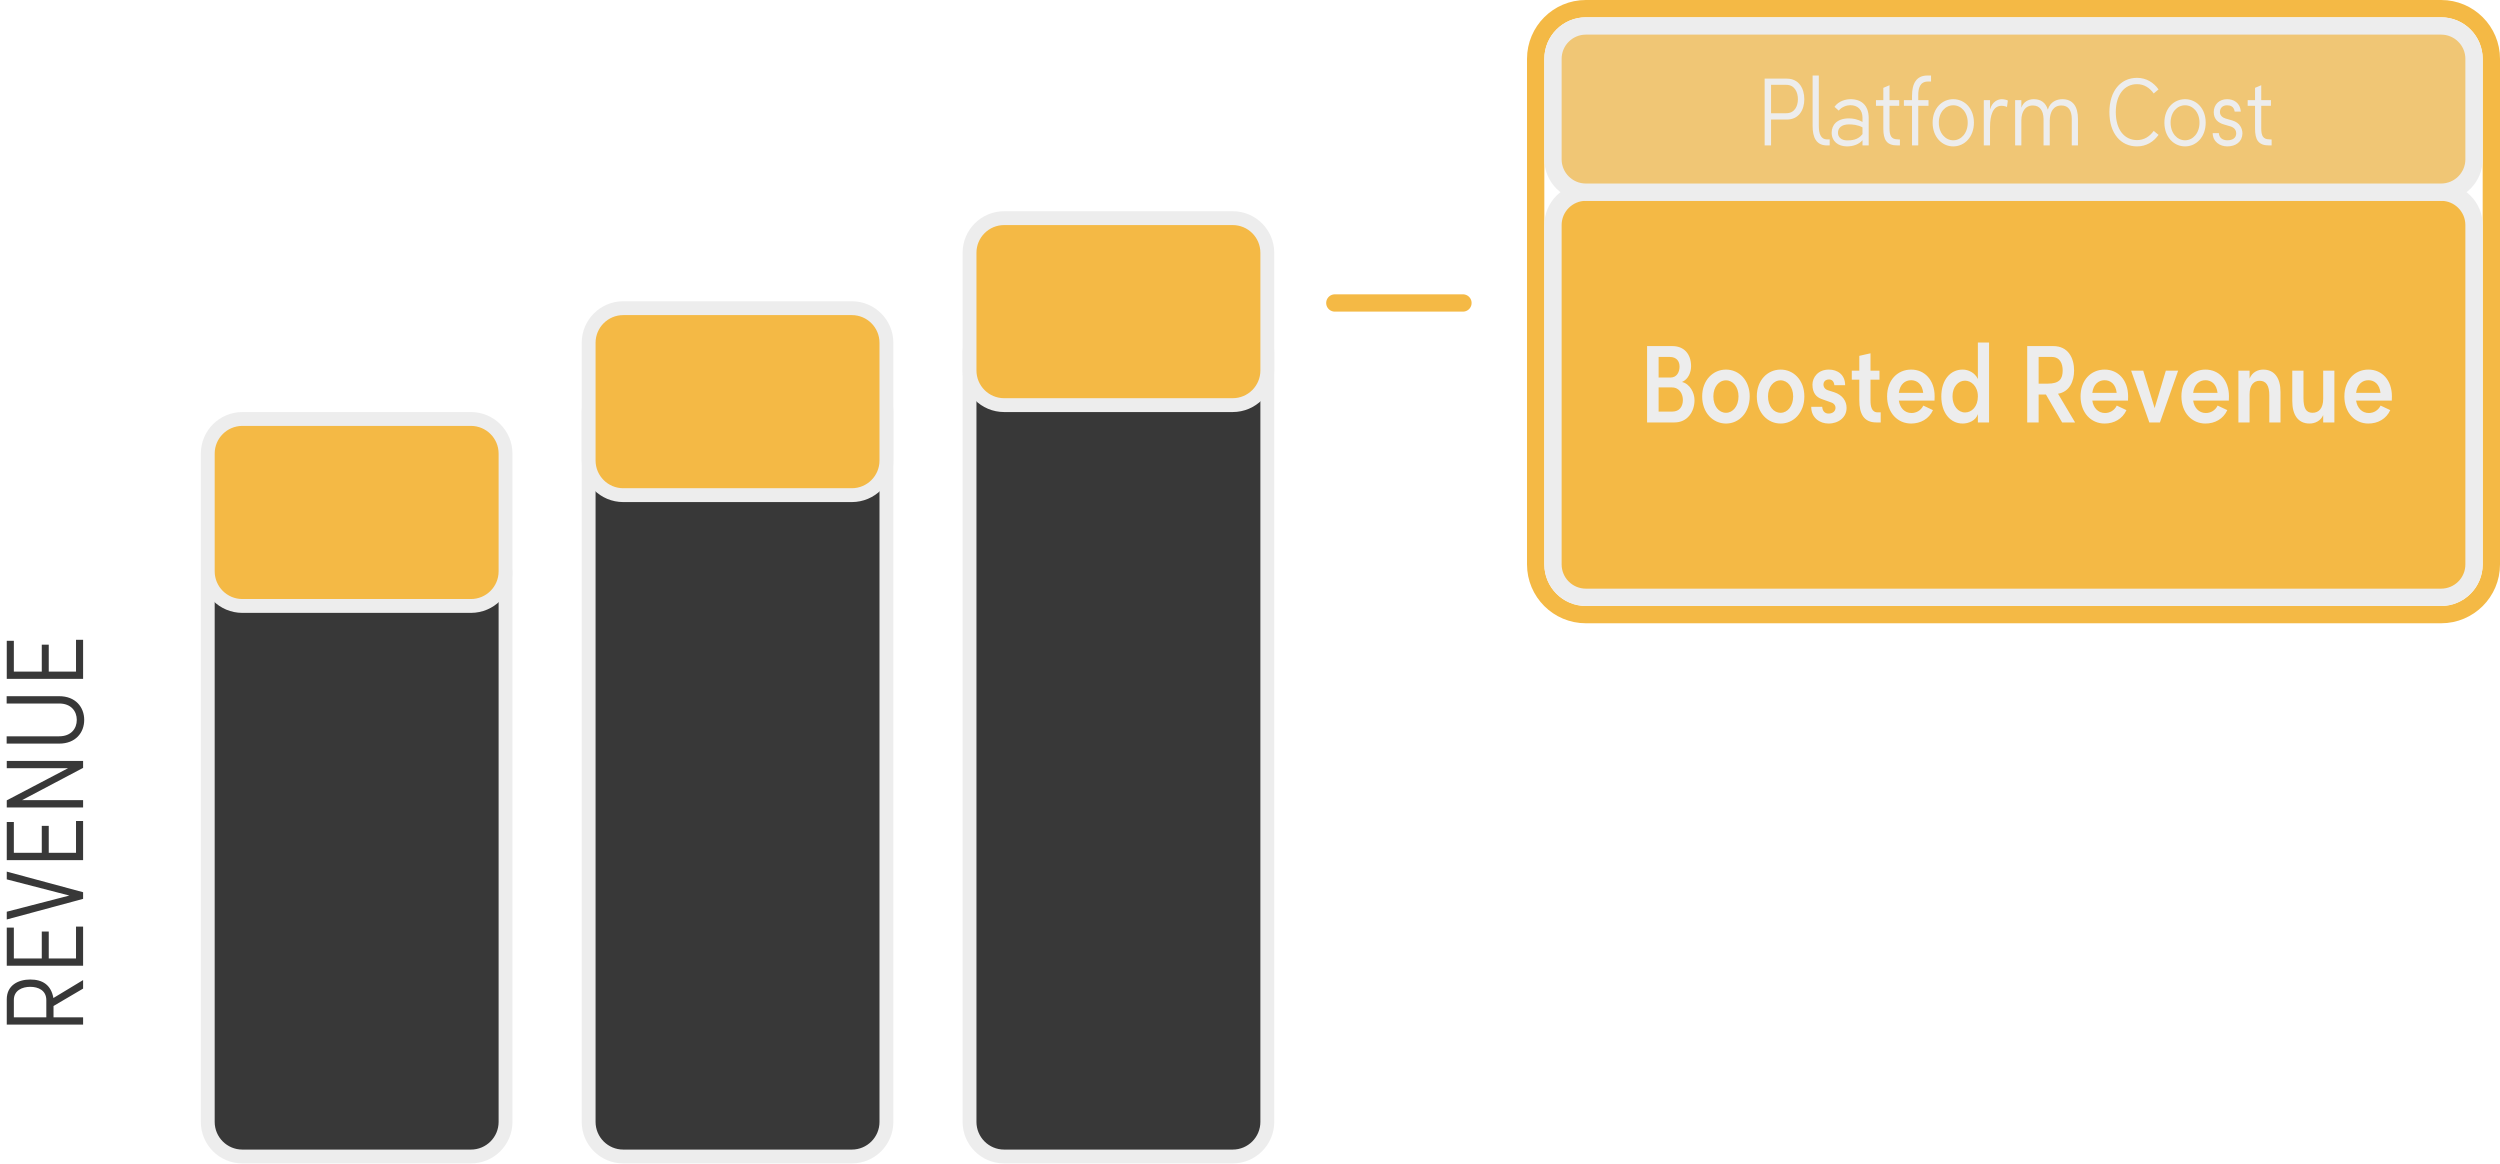
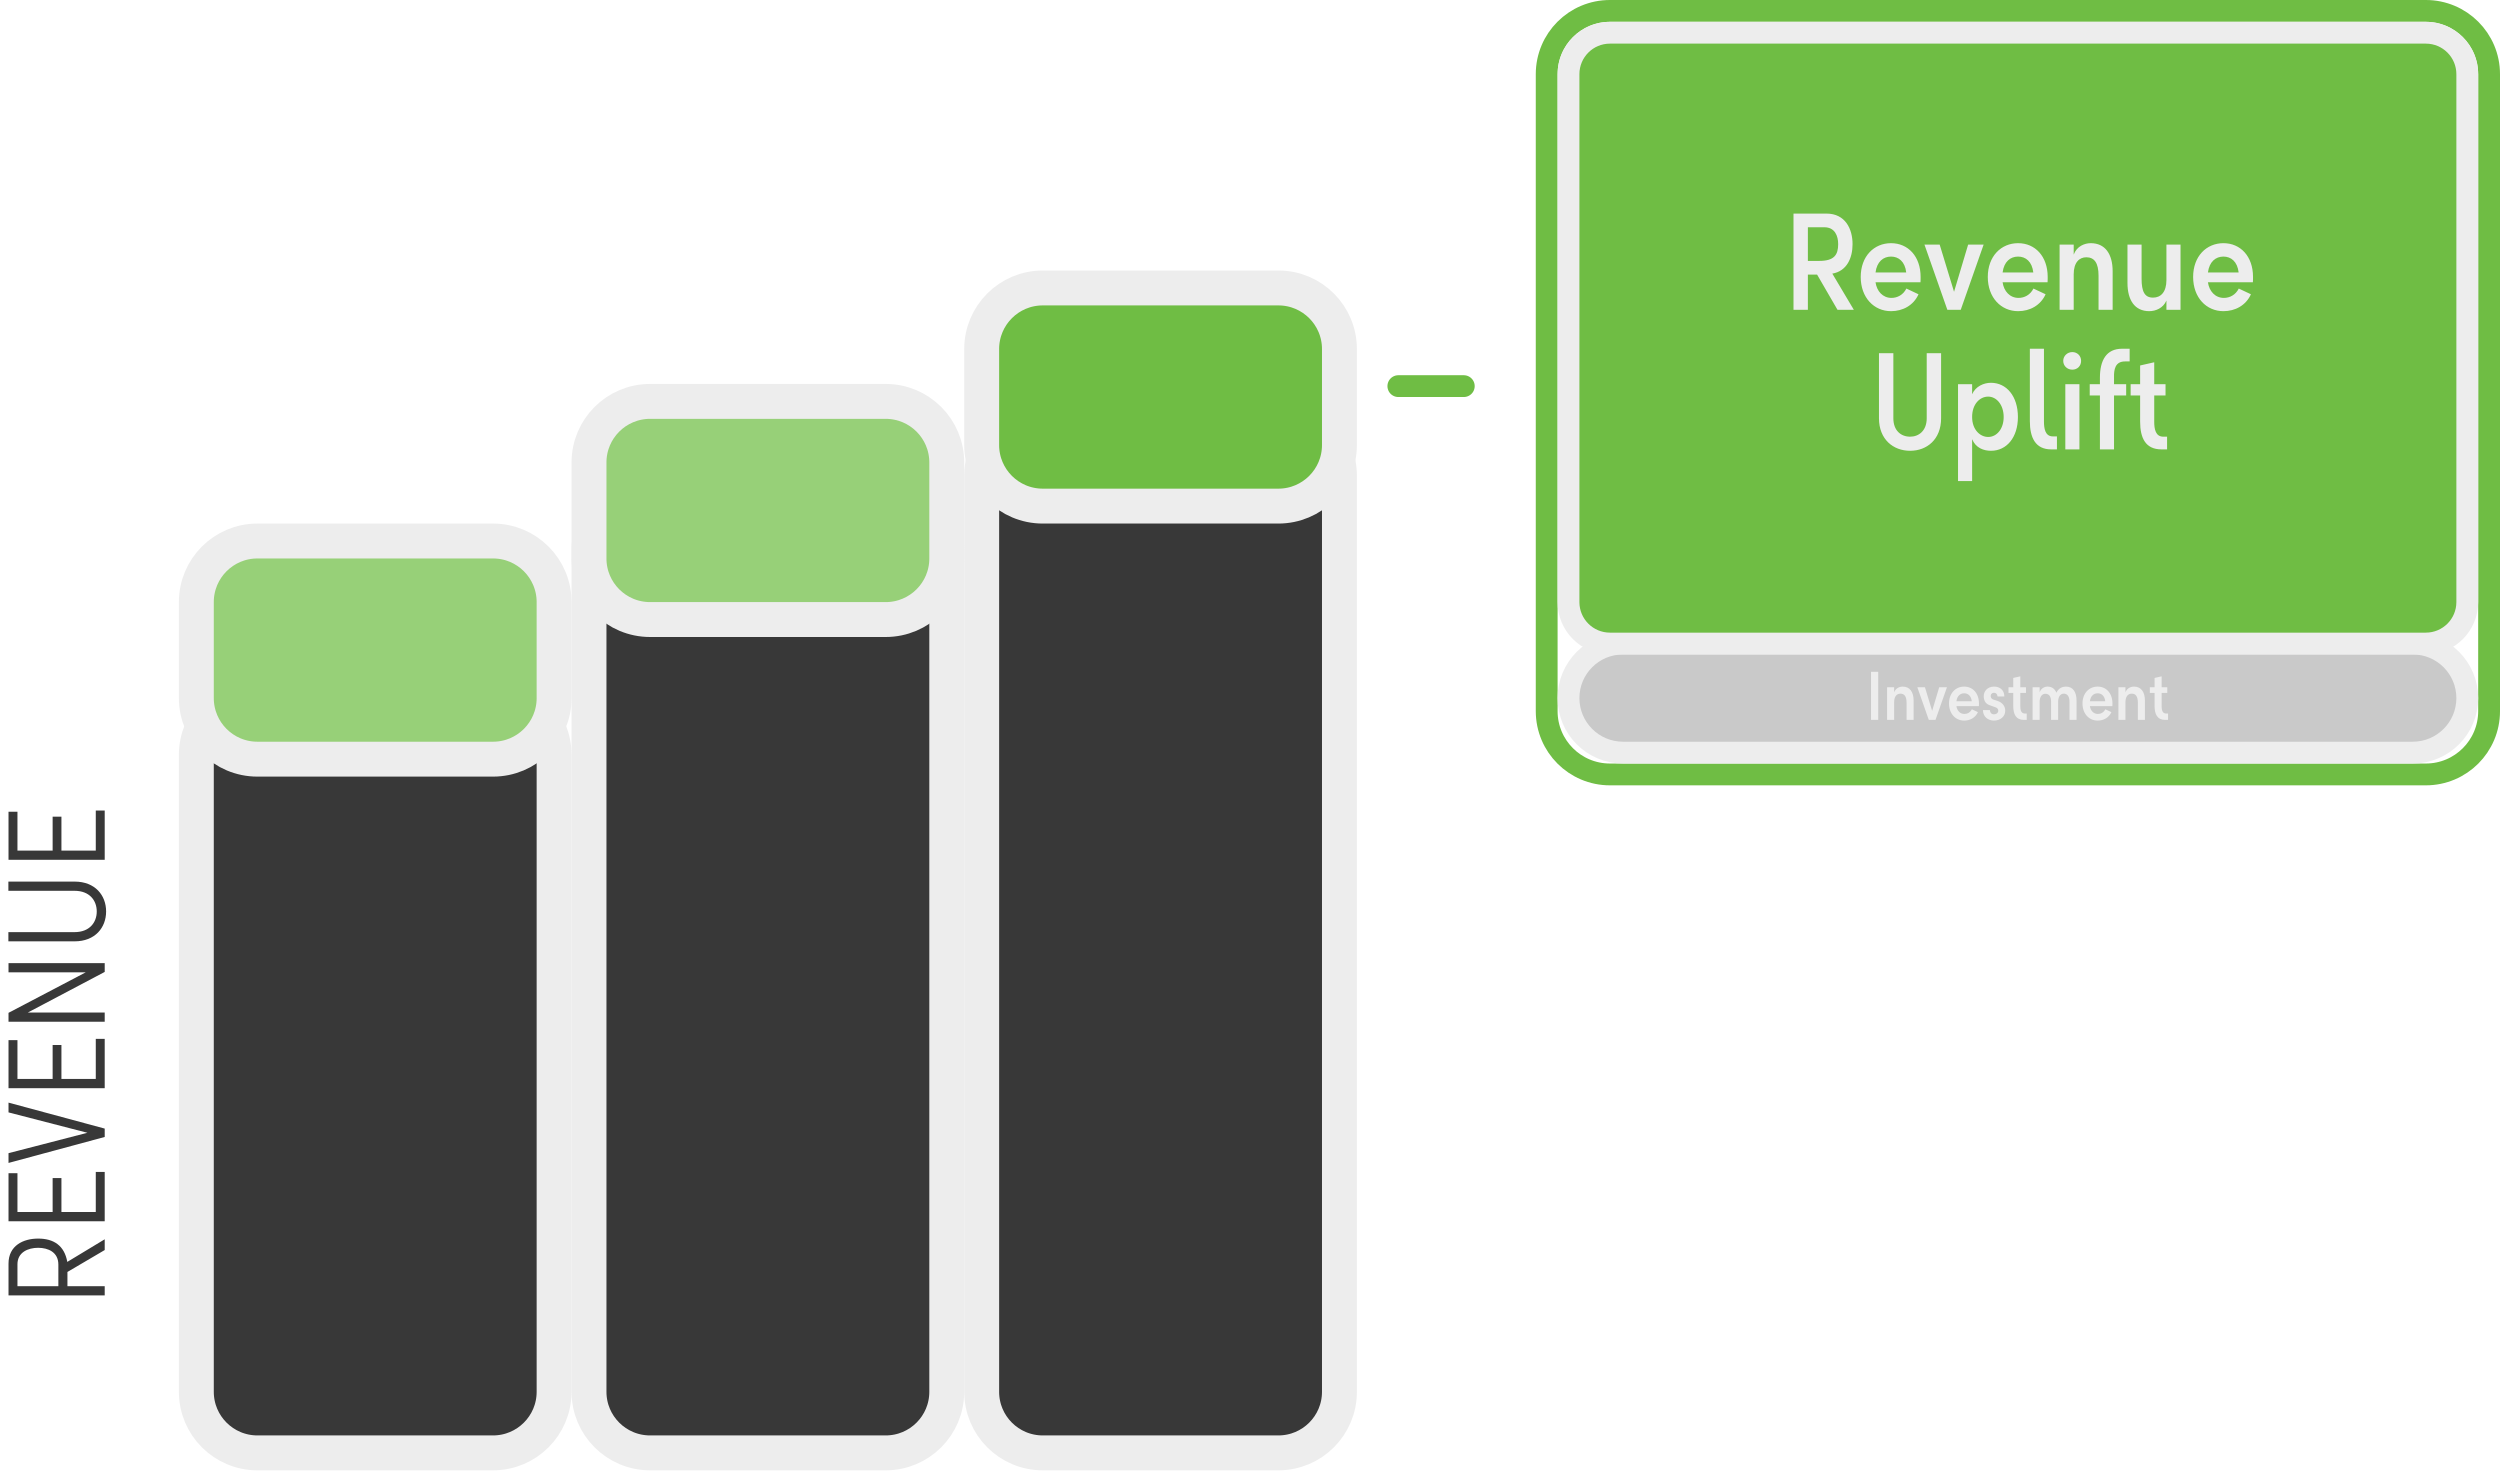
- <svg xmlns="http://www.w3.org/2000/svg" width="722" height="336" viewBox="0 0 722 336" fill="none">
-   <rect x="280" y="92" width="86" height="242" rx="10" fill="#383838" stroke="#EDEDED" stroke-width="4" />
-   <rect x="170" y="109" width="86" height="225" rx="10" fill="#383838" stroke="#EDEDED" stroke-width="4" />
-   <path d="M70 156H136C141.523 156 146 160.477 146 166V324C146 329.523 141.523 334 136 334H70C64.477 334 60 329.523 60 324V166C60 160.477 64.477 156 70 156Z" fill="#383838" stroke="#EDEDED" stroke-width="4" />
-   <rect x="170" y="89" width="86" height="54" rx="10" fill="#F4B945" stroke="#EDEDED" stroke-width="4" />
-   <rect x="60" y="121" width="86" height="54" rx="10" fill="#F4B945" stroke="#EDEDED" stroke-width="4" />
-   <rect x="280" y="63" width="86" height="54" rx="10" fill="#F4B945" stroke="#EDEDED" stroke-width="4" />
-   <rect x="443.5" y="2.5" width="276" height="175" rx="14.5" stroke="#F4B945" stroke-width="5" />
-   <rect x="448.5" y="55.5" width="266" height="117" rx="9.5" fill="#F4B945" stroke="#EDEDED" stroke-width="5" />
-   <rect x="448.5" y="7.5" width="266" height="48" rx="9.5" fill="#F0C675" stroke="#EDEDED" stroke-width="5" />
-   <path d="M488.384 105.776C488.384 102.224 486.336 99.952 483.008 99.952H475.68V122H483.616C487.232 122 489.376 119.024 489.376 115.536C489.376 113.424 488.032 110.832 485.76 110.32C487.616 109.52 488.384 107.504 488.384 105.776ZM479.008 109.04V103.088H482.24C484.224 103.088 485.056 104.368 485.056 105.872C485.056 107.344 484.352 109.04 482.4 109.04H479.008ZM482.816 111.888C485.152 111.888 486.016 113.936 486.016 115.504C486.016 117.36 485.056 118.864 482.976 118.864H479.008V111.888H482.816ZM494.819 114.48C494.819 111.728 496.419 109.84 498.467 109.84C500.451 109.84 502.083 111.728 502.083 114.48C502.083 117.296 500.451 119.216 498.467 119.216C496.419 119.216 494.819 117.296 494.819 114.48ZM505.315 114.48C505.315 109.776 502.211 106.736 498.467 106.736C494.723 106.736 491.587 109.776 491.587 114.48C491.587 119.216 494.723 122.32 498.467 122.32C502.211 122.32 505.315 119.216 505.315 114.48ZM510.6 114.48C510.6 111.728 512.2 109.84 514.248 109.84C516.232 109.84 517.864 111.728 517.864 114.48C517.864 117.296 516.232 119.216 514.248 119.216C512.2 119.216 510.6 117.296 510.6 114.48ZM521.096 114.48C521.096 109.776 517.992 106.736 514.248 106.736C510.504 106.736 507.368 109.776 507.368 114.48C507.368 119.216 510.504 122.32 514.248 122.32C517.992 122.32 521.096 119.216 521.096 114.48ZM523.085 117.616C523.117 120.624 525.517 122.32 528.077 122.32C531.021 122.32 533.293 120.496 533.293 117.808C533.293 115.952 532.237 114.096 529.677 113.264L527.853 112.688C526.733 112.304 526.413 111.248 526.733 110.448C526.957 109.904 527.501 109.584 528.173 109.584C529.005 109.584 529.613 110.032 529.773 111.248H532.877C532.877 108.176 530.637 106.736 528.205 106.736C525.005 106.736 523.437 109.008 523.437 111.088C523.437 113.552 524.621 114.704 526.029 115.216L528.877 116.24C529.741 116.528 530.061 117.136 530.093 117.648C530.157 118.736 529.293 119.44 528.109 119.44C526.925 119.44 526.349 118.64 526.253 117.52V117.488H523.085V117.616ZM536.97 115.632C536.97 119.408 538.218 122 541.866 122H543.146V119.088H542.282C540.49 119.088 540.202 117.296 540.202 115.696V109.648H542.794V107.056H540.202V102.032L536.97 102.768V107.056H534.794V109.648H536.97V115.632ZM548.385 113.456C548.705 110.96 550.177 109.808 551.937 109.808C553.665 109.808 555.137 110.928 555.425 113.456H548.385ZM558.689 115.696C558.721 115.376 558.721 114.832 558.721 114.48C558.721 109.744 555.841 106.736 551.937 106.736C548.033 106.736 544.993 109.744 544.993 114.48C544.993 119.216 548.033 122.32 551.937 122.32C554.625 122.32 557.089 121.008 558.241 118.448L555.457 117.136C554.721 118.608 553.377 119.28 552.033 119.28C550.049 119.28 548.673 117.744 548.385 115.696H558.689ZM571.21 114.48C571.21 117.424 569.45 119.12 567.498 119.12C565.514 119.12 563.882 117.2 563.882 114.48C563.882 111.728 565.514 109.936 567.498 109.936C569.29 109.936 571.21 111.536 571.21 114.48ZM574.442 122V98.928H571.21V109.456C570.346 107.632 568.49 106.736 566.794 106.736C563.21 106.736 560.65 109.776 560.65 114.512C560.65 119.248 563.274 122.32 566.826 122.32C568.522 122.32 570.602 121.488 571.21 119.6V122H574.442ZM592.533 103.088C594.965 103.088 595.701 105.104 595.701 106.96C595.701 109.424 594.773 110.8 591.381 110.8H588.757V103.088H592.533ZM585.461 122H588.757V113.936H590.869L595.541 122H599.285L594.357 113.712C597.717 113.136 598.997 110.096 598.997 106.96C598.997 103.472 597.333 99.952 593.013 99.952H585.461V122ZM604.26 113.456C604.58 110.96 606.052 109.808 607.812 109.808C609.54 109.808 611.012 110.928 611.3 113.456H604.26ZM614.564 115.696C614.596 115.376 614.596 114.832 614.596 114.48C614.596 109.744 611.716 106.736 607.812 106.736C603.908 106.736 600.868 109.744 600.868 114.48C600.868 119.216 603.908 122.32 607.812 122.32C610.5 122.32 612.964 121.008 614.116 118.448L611.332 117.136C610.596 118.608 609.252 119.28 607.908 119.28C605.924 119.28 604.548 117.744 604.26 115.696H614.564ZM625.489 107.056L622.257 117.872L618.961 107.056H615.473L620.721 122H623.793L629.041 107.056H625.489ZM633.385 113.456C633.705 110.96 635.177 109.808 636.937 109.808C638.665 109.808 640.137 110.928 640.425 113.456H633.385ZM643.689 115.696C643.721 115.376 643.721 114.832 643.721 114.48C643.721 109.744 640.841 106.736 636.937 106.736C633.033 106.736 629.993 109.744 629.993 114.48C629.993 119.216 633.033 122.32 636.937 122.32C639.625 122.32 642.089 121.008 643.241 118.448L640.457 117.136C639.721 118.608 638.377 119.28 637.033 119.28C635.049 119.28 633.673 117.744 633.385 115.696H643.689ZM652.562 109.968C654.386 109.968 655.378 111.216 655.378 114.192V122H658.61V113.2C658.61 109.2 656.882 106.736 653.586 106.736C652.178 106.736 650.386 107.44 649.682 109.36V107.056H646.45V122H649.682V113.872C649.682 111.12 650.994 109.968 652.562 109.968ZM667.865 119.216C665.945 119.216 665.241 117.84 665.241 114.864V107.056H662.009V115.856C662.009 119.792 663.673 122.32 667.001 122.32C668.473 122.32 670.201 121.616 670.937 119.888V122H674.169V107.056H670.937V115.184C670.937 117.936 669.657 119.216 667.865 119.216ZM680.447 113.456C680.767 110.96 682.239 109.808 683.999 109.808C685.727 109.808 687.199 110.928 687.487 113.456H680.447ZM690.751 115.696C690.783 115.376 690.783 114.832 690.783 114.48C690.783 109.744 687.903 106.736 683.999 106.736C680.095 106.736 677.055 109.744 677.055 114.48C677.055 119.216 680.095 122.32 683.999 122.32C686.687 122.32 689.151 121.008 690.303 118.448L687.519 117.136C686.783 118.608 685.439 119.28 684.095 119.28C682.111 119.28 680.735 117.744 680.447 115.696H690.751Z" fill="#EDEDED" />
-   <path d="M15.456 290.532L24 285.508L24 283.044L15.424 288.228C14.752 284.452 12.288 282.884 8.736 282.884C5.344 282.884 1.952 284.484 1.952 288.612L1.952 295.908L24 295.908L24 293.796L15.456 293.796L15.456 290.532ZM13.376 293.796L4 293.796L4 288.772C4 286.02 6.432 284.996 8.736 284.996C11.072 284.996 13.376 286.02 13.376 288.836L13.376 293.796ZM1.952 278.908L24 278.908L24 267.612L21.952 267.612L21.952 276.796L14.08 276.796L14.08 269.02L12.064 269.02L12.064 276.796L4 276.796L4 267.9L1.952 267.9L1.952 278.908ZM1.952 263.305L1.952 265.545L24 259.593L24 257.673L1.952 251.721L1.952 253.961L20.032 258.633L1.952 263.305ZM1.952 248.408L24 248.408L24 237.112L21.952 237.112L21.952 246.296L14.08 246.296L14.08 238.52L12.064 238.52L12.064 246.296L4 246.296L4 237.4L1.952 237.4L1.952 248.408ZM1.952 231.141L1.952 233.189L24 233.189L24 231.077L6.368 231.077L24 221.765L24 219.749L1.952 219.749L1.952 221.861L19.648 221.861L1.952 231.141ZM24.32 207.908C24.32 204.228 21.824 201.06 17.088 201.06L1.92 201.06L1.92 203.172L17.088 203.172C20.544 203.172 22.176 205.412 22.176 207.908C22.176 210.404 20.544 212.644 17.088 212.644L1.92 212.644L1.92 214.756L17.088 214.756C21.824 214.756 24.32 211.588 24.32 207.908ZM1.952 196.064L24 196.064L24 184.768L21.952 184.768L21.952 193.952L14.08 193.952L14.08 186.176L12.064 186.176L12.064 193.952L4 193.952L4 185.056L1.952 185.056L1.952 196.064Z" fill="#383838" />
-   <path d="M516.017 34.524C519.629 34.524 521.085 31.612 521.085 28.644C521.085 25.676 519.629 22.708 516.017 22.708H509.633V42H511.481V34.524H516.017ZM511.481 32.704V24.5H515.877C518.285 24.5 519.237 26.628 519.237 28.644C519.237 30.688 518.285 32.704 515.821 32.704H511.481ZM528.411 42V40.264H527.627C525.863 40.264 525.275 38.612 525.275 36.4V21.812H523.483V36.4C523.483 39.648 524.519 42 527.627 42H528.411ZM537.89 42H539.682V34.076C539.682 30.492 537.638 28.644 534.446 28.644C533.074 28.644 531.002 29.148 529.798 30.856L531.03 31.948C531.87 30.856 533.354 30.38 534.362 30.38C536.518 30.38 537.89 31.696 537.89 34.048V35.224C536.434 34.384 535.034 34.188 533.998 34.188C530.47 34.188 528.986 36.148 528.986 38.304C528.986 40.768 530.834 42.28 533.41 42.28C535.146 42.28 536.854 41.72 537.89 40.488V42ZM537.89 38.724C536.602 40.46 534.642 40.544 533.438 40.544C531.814 40.544 530.806 39.648 530.806 38.36C530.806 37.016 531.758 35.924 533.998 35.924C534.95 35.924 536.546 36.036 537.89 36.792V38.724ZM545.697 30.548H548.497V28.924H545.697V24.612L543.905 25.368V28.924H541.777V30.548H543.905V37.128C543.905 40.376 544.857 42 547.965 42H548.693V40.292L547.965 40.236C546.229 40.236 545.697 39.172 545.697 37.128V30.548ZM552.195 42H553.987V30.548H556.955V28.924H553.987V27.608C553.987 25.396 554.519 23.548 556.787 23.548H557.683V21.812H556.591C553.455 21.812 552.195 24.164 552.195 27.608V28.924H549.843V30.548H552.195V42ZM564.104 42.28C567.352 42.28 570.068 39.564 570.068 35.42C570.068 31.276 567.352 28.644 564.104 28.644C560.856 28.644 558.14 31.276 558.14 35.42C558.14 39.564 560.856 42.28 564.104 42.28ZM564.104 40.516C561.836 40.516 559.932 38.472 559.932 35.42C559.932 32.396 561.836 30.408 564.104 30.408C566.372 30.408 568.276 32.396 568.276 35.42C568.276 38.472 566.372 40.516 564.104 40.516ZM578.076 30.548C578.412 30.548 579 30.632 579.616 30.884L579.868 29.036C579.504 28.84 578.804 28.644 578.104 28.644C577.124 28.644 575.388 29.204 574.716 31.64V28.924H572.924V42H574.716V36.764C574.716 33.32 575.528 30.548 578.076 30.548ZM595.358 30.464C597.318 30.464 598.326 31.864 598.326 34.384V42H600.118V34.384C600.118 30.744 598.634 28.644 595.61 28.644C594.07 28.644 592.11 29.316 591.41 31.668C590.794 29.624 589.394 28.644 587.35 28.644C585.782 28.644 584.326 29.428 583.766 31.108V28.924H581.974V42H583.766V34.692C583.822 32.368 584.774 30.464 587.098 30.464C589.058 30.464 590.122 31.892 590.178 34.356V42H591.97V34.692C592.026 32.34 593.006 30.464 595.358 30.464ZM621.99 37.8C620.786 39.48 619.162 40.46 617.174 40.46C613.534 40.46 611.042 37.464 611.042 32.396C611.042 27.356 613.534 24.304 617.174 24.304C619.162 24.304 620.786 25.312 621.99 26.992L623.39 25.816C621.934 23.772 619.806 22.484 617.174 22.484C612.47 22.484 609.194 26.236 609.194 32.396C609.194 38.556 612.47 42.28 617.174 42.28C619.806 42.28 621.934 40.992 623.39 38.948L621.99 37.8ZM631.041 42.28C634.289 42.28 637.005 39.564 637.005 35.42C637.005 31.276 634.289 28.644 631.041 28.644C627.793 28.644 625.077 31.276 625.077 35.42C625.077 39.564 627.793 42.28 631.041 42.28ZM631.041 40.516C628.773 40.516 626.869 38.472 626.869 35.42C626.869 32.396 628.773 30.408 631.041 30.408C633.309 30.408 635.213 32.396 635.213 35.42C635.213 38.472 633.309 40.516 631.041 40.516ZM647.141 32.228C646.917 29.54 644.957 28.644 643.165 28.644C640.869 28.644 639.329 30.24 639.329 32.368C639.329 34.468 640.645 35.476 642.297 35.952L644.201 36.512C645.489 36.904 645.825 37.856 645.825 38.528C645.797 39.816 644.845 40.516 643.221 40.516C641.905 40.516 640.841 39.76 640.813 38.444H639.021C639.049 40.88 641.065 42.28 643.221 42.28C645.741 42.28 647.533 40.936 647.617 38.584C647.617 37.212 646.973 35.448 644.649 34.776L642.773 34.244C641.877 33.964 641.121 33.376 641.121 32.34C641.121 31.22 641.877 30.408 643.165 30.408C644.117 30.408 645.153 30.716 645.377 32.228H647.141ZM653.049 30.548H655.849V28.924L653.049 28.924V24.612L651.257 25.368V28.924H649.129V30.548H651.257V37.128C651.257 40.376 652.209 42 655.317 42H656.045V40.292L655.317 40.236C653.581 40.236 653.049 39.172 653.049 37.128V30.548Z" fill="#EDEDED" />
-   <line x1="385.5" y1="87.5" x2="422.5" y2="87.5" stroke="#F4B945" stroke-width="5" stroke-linecap="round" />
+ <svg xmlns="http://www.w3.org/2000/svg" width="573" height="337" viewBox="0 0 573 337" fill="none">
+   <rect x="225" y="95" width="82" height="238" rx="14" fill="#383838" stroke="#EDEDED" stroke-width="8" />
+   <rect x="135" y="112" width="82" height="221" rx="14" fill="#383838" stroke="#EDEDED" stroke-width="8" />
+   <path d="M59 159H113C120.732 159 127 165.268 127 173V319C127 326.732 120.732 333 113 333H59C51.268 333 45 326.732 45 319V173C45 165.268 51.268 159 59 159Z" fill="#383838" stroke="#EDEDED" stroke-width="8" />
+   <rect x="135" y="92" width="82" height="50" rx="14" fill="#97D078" stroke="#EDEDED" stroke-width="8" />
+   <rect x="45" y="124" width="82" height="50" rx="14" fill="#97D078" stroke="#EDEDED" stroke-width="8" />
+   <rect x="225" y="66" width="82" height="50" rx="14" fill="#6FBD44" stroke="#EDEDED" stroke-width="8" />
+   <rect x="354.5" y="2.5" width="216" height="175" rx="14.5" stroke="#6FBD44" stroke-width="5" />
+   <rect x="359.5" y="147.5" width="206" height="25" rx="12.5" fill="#C9C9C9" stroke="#EDEDED" stroke-width="5" />
+   <path d="M15.456 291.532L24 286.508L24 284.044L15.424 289.228C14.752 285.452 12.288 283.884 8.736 283.884C5.344 283.884 1.952 285.484 1.952 289.612L1.952 296.908L24 296.908L24 294.796L15.456 294.796L15.456 291.532ZM13.376 294.796L4 294.796L4 289.772C4 287.02 6.432 285.996 8.736 285.996C11.072 285.996 13.376 287.02 13.376 289.836L13.376 294.796ZM1.952 279.908L24 279.908L24 268.612L21.952 268.612L21.952 277.796L14.08 277.796L14.08 270.02L12.064 270.02L12.064 277.796L4 277.796L4 268.9L1.952 268.9L1.952 279.908ZM1.952 264.305L1.952 266.545L24 260.593L24 258.673L1.952 252.721L1.952 254.961L20.032 259.633L1.952 264.305ZM1.952 249.408L24 249.408L24 238.112L21.952 238.112L21.952 247.296L14.08 247.296L14.08 239.52L12.064 239.52L12.064 247.296L4 247.296L4 238.4L1.952 238.4L1.952 249.408ZM1.952 232.141L1.952 234.189L24 234.189L24 232.077L6.368 232.077L24 222.765L24 220.749L1.952 220.749L1.952 222.861L19.648 222.861L1.952 232.141ZM24.32 208.908C24.32 205.228 21.824 202.06 17.088 202.06L1.92 202.06L1.92 204.172L17.088 204.172C20.544 204.172 22.176 206.412 22.176 208.908C22.176 211.404 20.544 213.644 17.088 213.644L1.92 213.644L1.92 215.756L17.088 215.756C21.824 215.756 24.32 212.588 24.32 208.908ZM1.952 197.064L24 197.064L24 185.768L21.952 185.768L21.952 194.952L14.08 194.952L14.08 187.176L12.064 187.176L12.064 194.952L4 194.952L4 186.056L1.952 186.056L1.952 197.064Z" fill="#383838" />
+   <path d="M428.84 165H430.488V153.976H428.84V165ZM435.578 158.984C436.49 158.984 436.986 159.608 436.986 161.096V165H438.602V160.6C438.602 158.6 437.738 157.368 436.09 157.368C435.386 157.368 434.49 157.72 434.138 158.68V157.528L432.522 157.528V165H434.138V160.936C434.138 159.56 434.794 158.984 435.578 158.984ZM444.463 157.528L442.847 162.936L441.199 157.528H439.455L442.079 165H443.615L446.239 157.528H444.463ZM448.411 160.728C448.571 159.48 449.307 158.904 450.187 158.904C451.051 158.904 451.787 159.464 451.931 160.728H448.411ZM453.563 161.848C453.579 161.688 453.579 161.416 453.579 161.24C453.579 158.872 452.139 157.368 450.187 157.368C448.235 157.368 446.715 158.872 446.715 161.24C446.715 163.608 448.235 165.16 450.187 165.16C451.531 165.16 452.763 164.504 453.339 163.224L451.947 162.568C451.579 163.304 450.907 163.64 450.235 163.64C449.243 163.64 448.555 162.872 448.411 161.848H453.563ZM454.496 162.808C454.512 164.312 455.712 165.16 456.992 165.16C458.464 165.16 459.6 164.248 459.6 162.904C459.6 161.976 459.072 161.048 457.792 160.632L456.88 160.344C456.32 160.152 456.16 159.624 456.32 159.224C456.432 158.952 456.704 158.792 457.04 158.792C457.456 158.792 457.76 159.016 457.84 159.624H459.392C459.392 158.088 458.272 157.368 457.056 157.368C455.456 157.368 454.672 158.504 454.672 159.544C454.672 160.776 455.264 161.352 455.968 161.608L457.392 162.12C457.824 162.264 457.984 162.568 458 162.824C458.032 163.368 457.6 163.72 457.008 163.72C456.416 163.72 456.128 163.32 456.08 162.76V162.744H454.496V162.808ZM461.438 161.816C461.438 163.704 462.062 165 463.886 165H464.526V163.544H464.094C463.198 163.544 463.054 162.648 463.054 161.848V158.824H464.35V157.528H463.054V155.016L461.438 155.384V157.528H460.35V158.824H461.438V161.816ZM473.034 158.984C473.802 158.984 474.33 159.608 474.33 160.824V165H475.946V160.6C475.946 158.6 475.13 157.368 473.498 157.368C472.826 157.368 471.834 157.656 471.322 158.776C470.97 157.88 470.298 157.368 469.274 157.368C468.666 157.368 467.818 157.72 467.482 158.68V157.528H465.866V165H467.482V160.872C467.482 159.752 467.994 159.08 468.682 159.016C469.706 158.952 470.106 159.736 470.106 160.792V165H471.722V160.856C471.722 159.64 472.266 158.984 473.034 158.984ZM479.005 160.728C479.165 159.48 479.901 158.904 480.781 158.904C481.645 158.904 482.381 159.464 482.525 160.728H479.005ZM484.157 161.848C484.173 161.688 484.173 161.416 484.173 161.24C484.173 158.872 482.733 157.368 480.781 157.368C478.829 157.368 477.309 158.872 477.309 161.24C477.309 163.608 478.829 165.16 480.781 165.16C482.125 165.16 483.357 164.504 483.933 163.224L482.541 162.568C482.173 163.304 481.501 163.64 480.829 163.64C479.837 163.64 479.149 162.872 479.005 161.848H484.157ZM488.593 158.984C489.505 158.984 490.001 159.608 490.001 161.096V165H491.617V160.6C491.617 158.6 490.753 157.368 489.105 157.368C488.401 157.368 487.505 157.72 487.153 158.68V157.528H485.537V165H487.153V160.936C487.153 159.56 487.809 158.984 488.593 158.984ZM493.829 161.816C493.829 163.704 494.453 165 496.277 165H496.917V163.544H496.485C495.589 163.544 495.445 162.648 495.445 161.848V158.824H496.741V157.528H495.445V155.016L493.829 155.384V157.528H492.741V158.824H493.829V161.816Z" fill="#EDEDED" />
+   <line x1="320.5" y1="88.5" x2="335.5" y2="88.5" stroke="#6FBD44" stroke-width="5" stroke-linecap="round" />
+   <rect x="359.5" y="7.5" width="206" height="140" rx="9.5" fill="#6FBD44" stroke="#EDEDED" stroke-width="5" />
+   <path d="M418.142 52.088C420.574 52.088 421.31 54.104 421.31 55.96C421.31 58.424 420.382 59.8 416.99 59.8H414.366V52.088H418.142ZM411.07 71L414.366 71V62.936H416.478L421.15 71H424.894L419.966 62.712C423.326 62.136 424.606 59.096 424.606 55.96C424.606 52.472 422.942 48.952 418.622 48.952H411.07V71ZM429.869 62.456C430.189 59.96 431.661 58.808 433.421 58.808C435.149 58.808 436.621 59.928 436.909 62.456H429.869ZM440.173 64.696C440.205 64.376 440.205 63.832 440.205 63.48C440.205 58.744 437.325 55.736 433.421 55.736C429.517 55.736 426.477 58.744 426.477 63.48C426.477 68.216 429.517 71.32 433.421 71.32C436.109 71.32 438.573 70.008 439.725 67.448L436.941 66.136C436.205 67.608 434.861 68.28 433.517 68.28C431.533 68.28 430.157 66.744 429.869 64.696H440.173ZM451.099 56.056L447.867 66.872L444.571 56.056H441.083L446.331 71H449.403L454.651 56.056H451.099ZM458.994 62.456C459.314 59.96 460.786 58.808 462.546 58.808C464.274 58.808 465.746 59.928 466.034 62.456H458.994ZM469.298 64.696C469.33 64.376 469.33 63.832 469.33 63.48C469.33 58.744 466.45 55.736 462.546 55.736C458.642 55.736 455.602 58.744 455.602 63.48C455.602 68.216 458.642 71.32 462.546 71.32C465.234 71.32 467.698 70.008 468.85 67.448L466.066 66.136C465.33 67.608 463.986 68.28 462.642 68.28C460.658 68.28 459.282 66.744 458.994 64.696H469.298ZM478.171 58.968C479.995 58.968 480.987 60.216 480.987 63.192V71H484.219V62.2C484.219 58.2 482.491 55.736 479.195 55.736C477.787 55.736 475.995 56.44 475.291 58.36V56.056L472.059 56.056V71H475.291V62.872C475.291 60.12 476.603 58.968 478.171 58.968ZM493.474 68.216C491.554 68.216 490.85 66.84 490.85 63.864V56.056H487.618V64.856C487.618 68.792 489.282 71.32 492.61 71.32C494.082 71.32 495.81 70.616 496.546 68.888V71H499.778V56.056H496.546V64.184C496.546 66.936 495.266 68.216 493.474 68.216ZM506.057 62.456C506.377 59.96 507.849 58.808 509.609 58.808C511.337 58.808 512.809 59.928 513.097 62.456L506.057 62.456ZM516.361 64.696C516.393 64.376 516.393 63.832 516.393 63.48C516.393 58.744 513.513 55.736 509.609 55.736C505.705 55.736 502.665 58.744 502.665 63.48C502.665 68.216 505.705 71.32 509.609 71.32C512.297 71.32 514.761 70.008 515.913 67.448L513.129 66.136C512.393 67.608 511.049 68.28 509.705 68.28C507.721 68.28 506.345 66.744 506.057 64.696H516.361ZM444.9 95.864V80.952H441.604V95.864C441.604 98.712 439.812 100.088 437.796 100.088C435.684 100.088 433.956 98.68 433.956 95.864V80.952H430.66V95.864C430.66 100.728 433.956 103.32 437.796 103.32C441.636 103.32 444.9 100.728 444.9 95.864ZM448.778 110.264H452.01V100.664C452.842 102.68 454.666 103.32 456.33 103.32C459.914 103.32 462.506 100.28 462.506 95.576C462.506 90.84 459.914 87.736 456.33 87.736C454.698 87.736 452.81 88.536 452.01 90.36V88.056H448.778V110.264ZM452.01 95.576C452.01 92.632 453.77 90.904 455.69 90.904C457.642 90.904 459.242 92.824 459.242 95.576C459.242 98.328 457.642 100.152 455.69 100.152C453.866 100.152 452.01 98.52 452.01 95.576ZM470.523 100.024C468.731 100.024 468.475 98.2 468.475 96.568V79.928L465.243 79.928V96.536C465.243 100.312 466.523 103 470.139 103H471.451V100.024H470.523ZM472.892 82.712C472.892 83.896 473.852 84.728 474.972 84.728C476.124 84.728 476.988 83.896 476.988 82.712C476.988 81.56 476.124 80.696 474.972 80.696C473.852 80.696 472.892 81.56 472.892 82.712ZM473.372 103V88.056H476.604V103H473.372ZM488.117 82.84V79.928H486.389C482.741 79.928 481.301 82.616 481.301 86.584V88.056H478.965V90.648H481.301V103H484.533V90.648H487.317V88.056H484.533V86.488C484.501 84.728 484.757 82.84 487.061 82.84H488.117ZM490.517 96.632C490.517 100.408 491.765 103 495.413 103H496.693V100.088H495.829C494.037 100.088 493.749 98.296 493.749 96.696V90.648H496.341V88.056H493.749V83.032L490.517 83.768V88.056H488.341V90.648H490.517V96.632Z" fill="#EDEDED" />
</svg>
